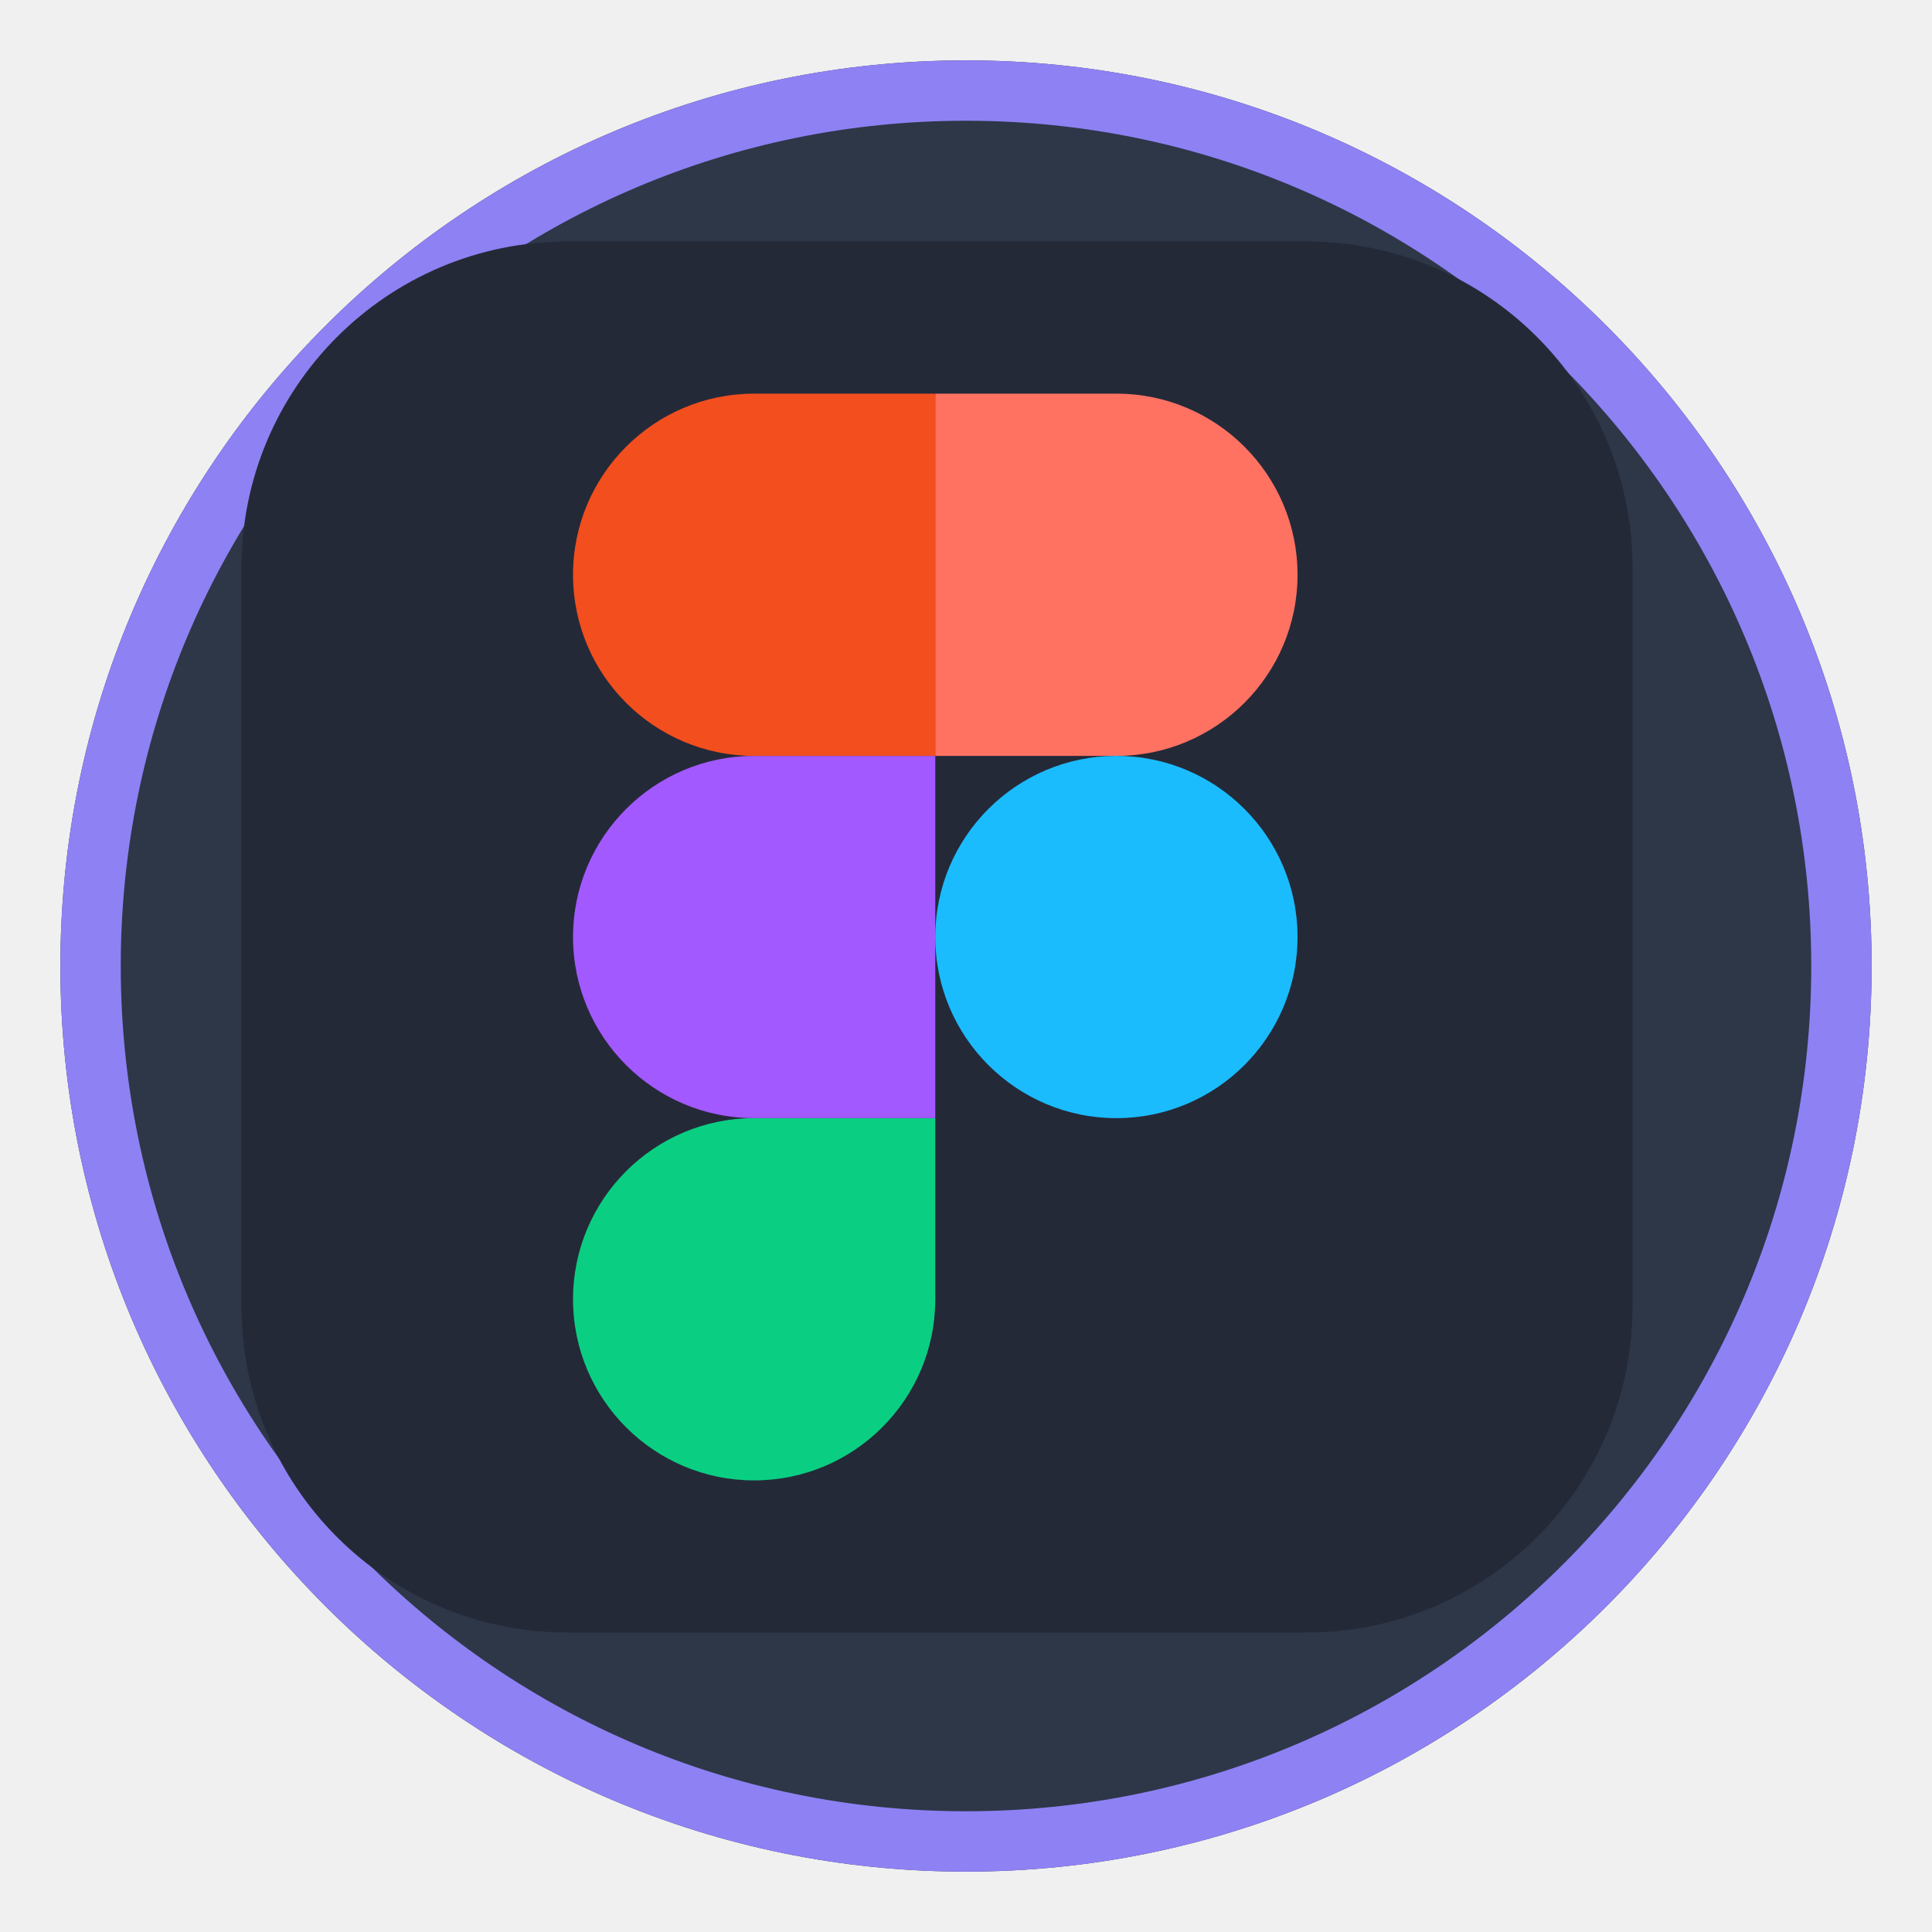
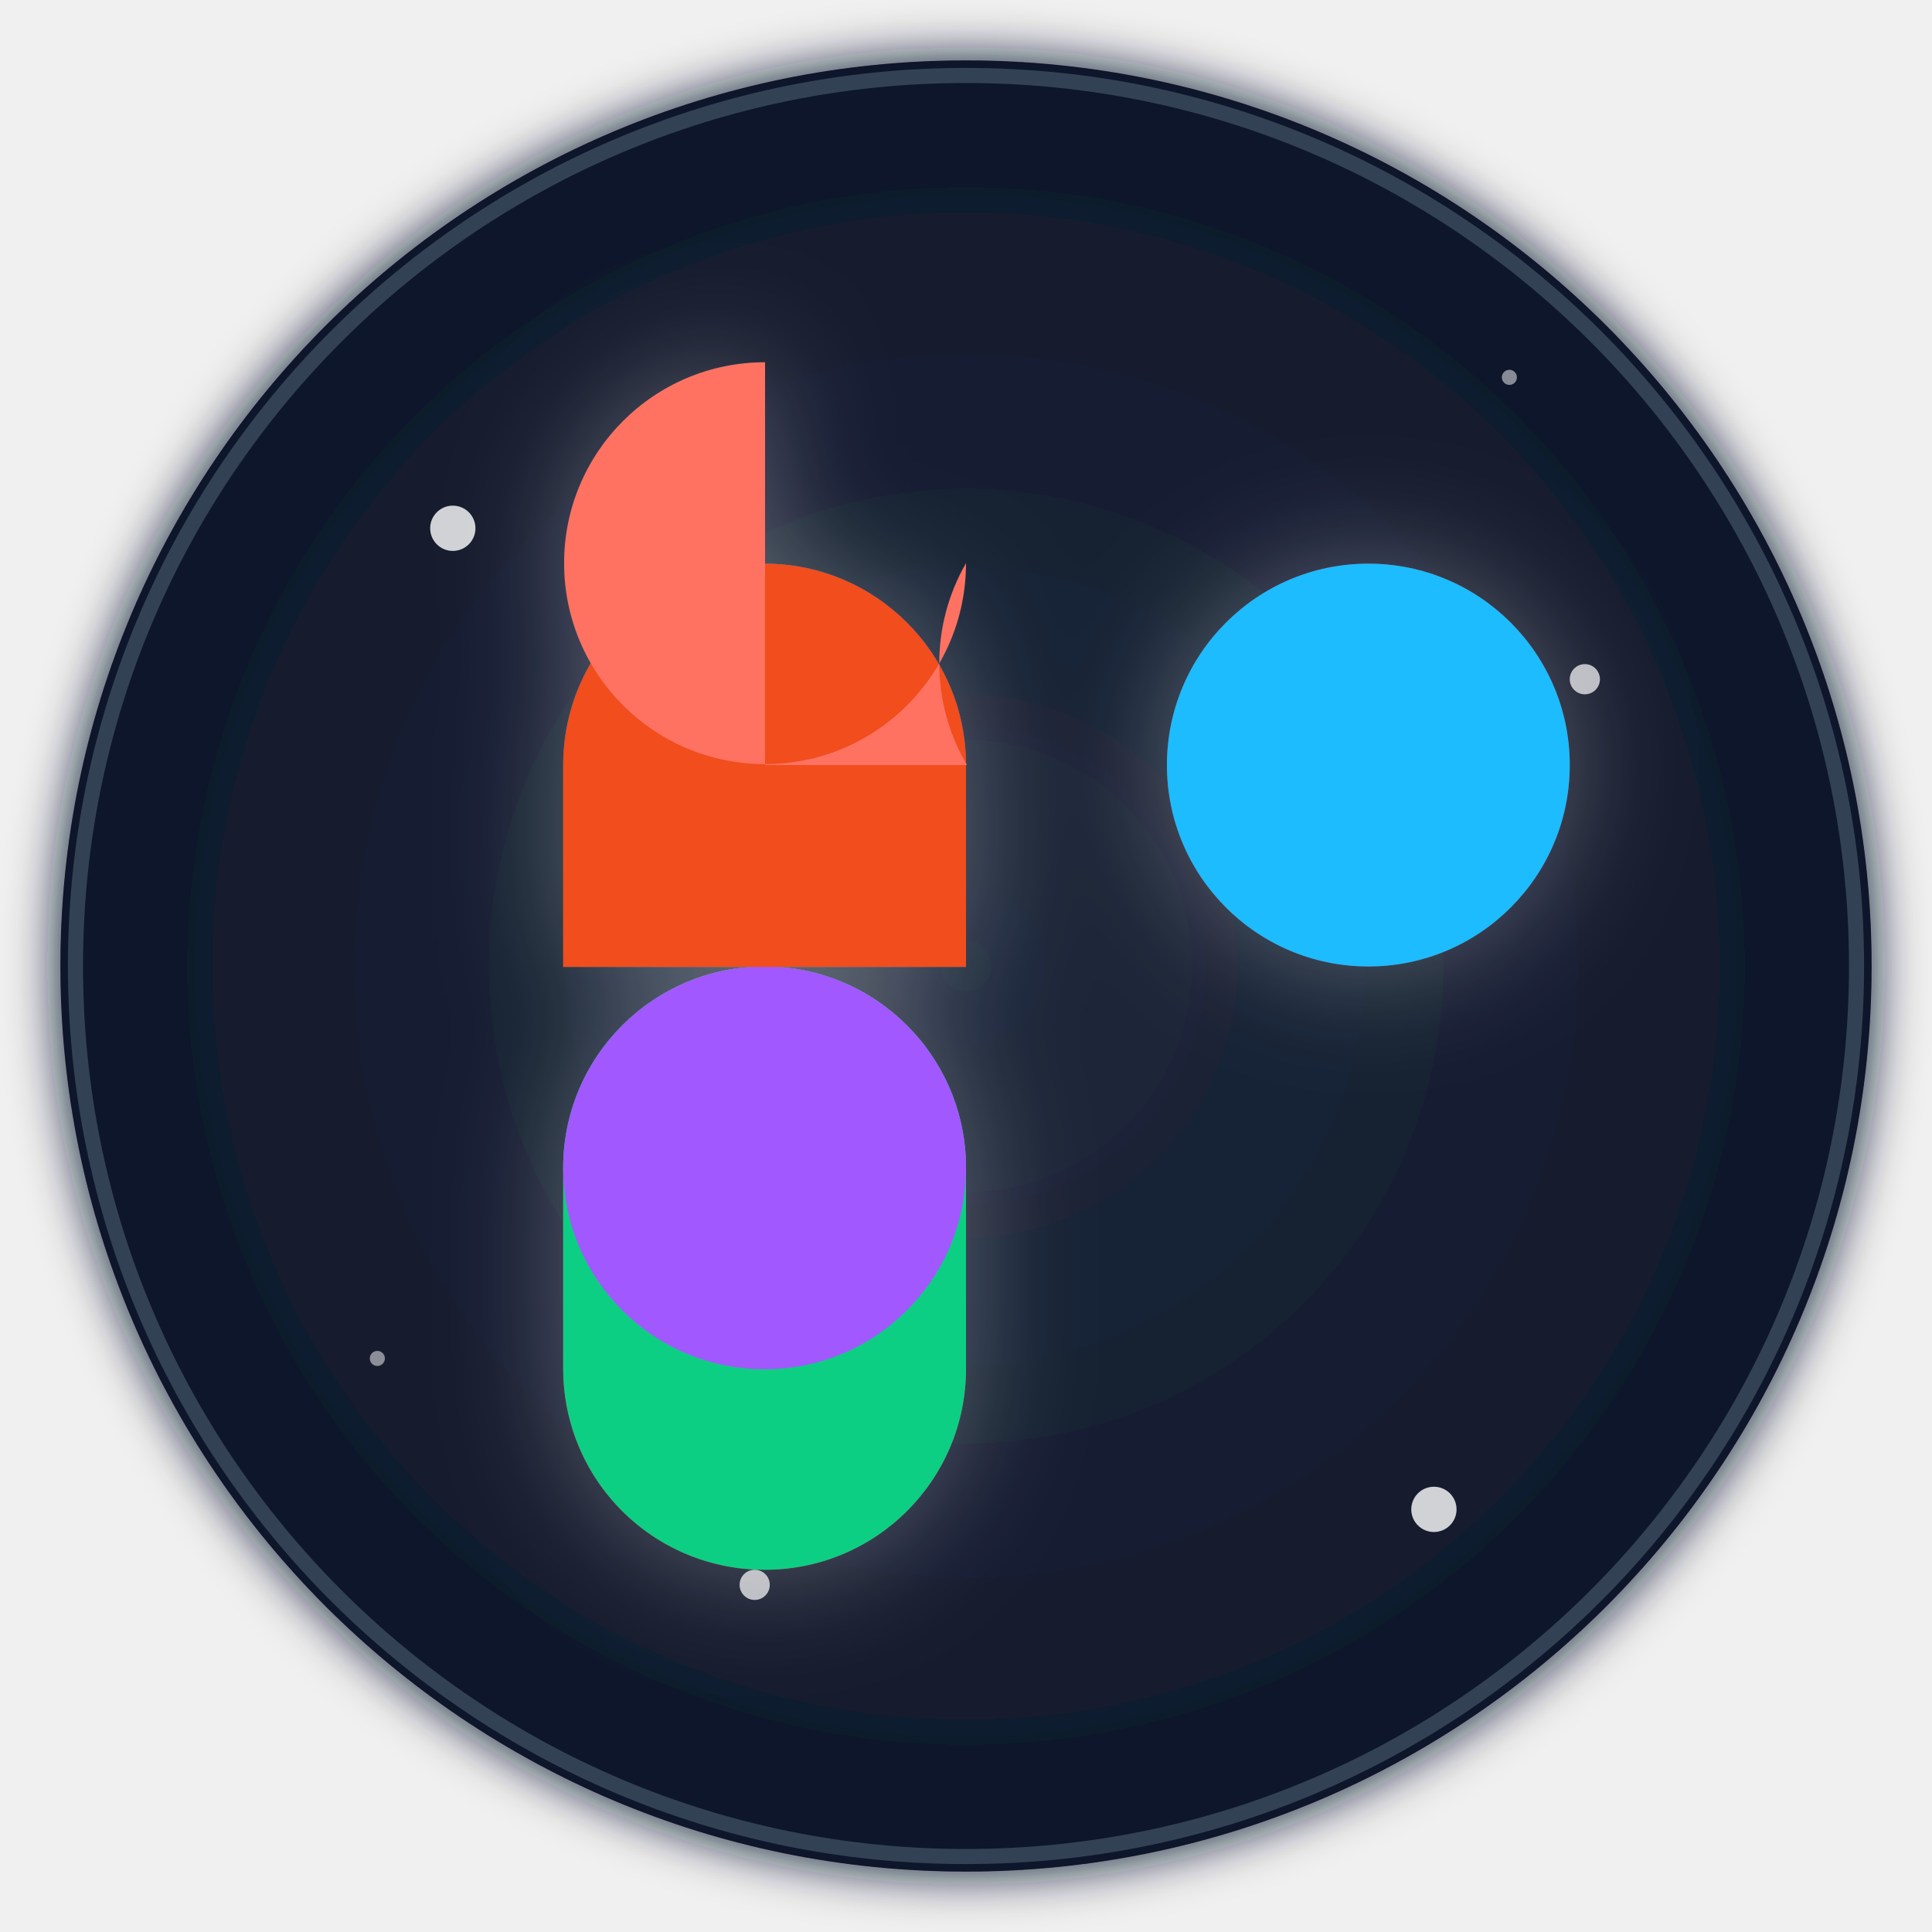
- <svg xmlns="http://www.w3.org/2000/svg" width="64" height="64" viewBox="0 0 64 64">
-   <circle cx="32" cy="32" r="30" fill="#2d3748" />
-   <circle cx="32" cy="32" r="29" fill="none" stroke="#8e81f4" stroke-width="2" />
-   <circle cx="15" cy="15" r="1.5" fill="white" opacity="0.7" />
-   <circle cx="50" cy="45" r="1" fill="white" opacity="0.5" />
-   <circle cx="48" cy="18" r="1.2" fill="white" opacity="0.6" />
-   <g transform="translate(8, 8) scale(0.18)">
-     <rect width="256" height="256" fill="#242938" rx="60" />
-     <g clip-path="url(#clip0_4_180)">
-       <path fill="#0ACF83" d="M94.347 228C112.747 228 127.68 213.067 127.68 194.667V161.333H94.347C75.947 161.333 61.013 176.267 61.013 194.667C61.013 213.067 75.947 228 94.347 228Z" />
-       <path fill="#A259FF" d="M61.013 128C61.013 109.6 75.947 94.667 94.347 94.667H127.68V161.333H94.347C75.947 161.333 61.013 146.4 61.013 128Z" />
-       <path fill="#F24E1E" d="M61.013 61.333C61.013 42.933 75.947 28 94.347 28H127.68V94.667H94.347C75.947 94.667 61.013 79.733 61.013 61.333Z" />
-       <path fill="#FF7262" d="M127.68 28H161.013C179.413 28 194.347 42.933 194.347 61.333C194.347 79.733 179.413 94.667 161.013 94.667H127.68V28Z" />
-       <path fill="#1ABCFE" d="M194.347 128C194.347 146.4 179.413 161.333 161.013 161.333C142.613 161.333 127.68 146.4 127.68 128C127.68 109.6 142.613 94.667 161.013 94.667C179.413 94.667 194.347 109.6 194.347 128Z" />
+ <svg xmlns="http://www.w3.org/2000/svg" width="256" height="256" viewBox="0 0 256 256" fill="none">
+   <defs>
+     <radialGradient id="grad1" cx="50%" cy="50%" r="50%" fx="50%" fy="50%">
+       <stop offset="0%" style="stop-color:#1e293b;stop-opacity:1" />
+       <stop offset="100%" style="stop-color:#0f172a;stop-opacity:1" />
+     </radialGradient>
+     <filter id="glow">
+       <feGaussianBlur stdDeviation="3.5" result="coloredBlur" />
+       <feMerge>
+         <feMergeNode in="coloredBlur" />
+         <feMergeNode in="SourceGraphic" />
+       </feMerge>
+     </filter>
+   </defs>
+   <circle cx="128" cy="128" r="120" fill="url(#grad1)" filter="url(#glow)" />
+   <circle cx="128" cy="128" r="118" fill="transparent" stroke="#334155" stroke-width="2" />
+   <circle cx="60" cy="70" r="3" fill="white" opacity="0.8" />
+   <circle cx="190" cy="200" r="3" fill="white" opacity="0.8" />
+   <circle cx="100" cy="210" r="2" fill="white" opacity="0.7" />
+   <circle cx="210" cy="90" r="2" fill="white" opacity="0.7" />
+   <circle cx="80" cy="150" r="1.5" fill="white" opacity="0.6" />
+   <circle cx="170" cy="120" r="1.5" fill="white" opacity="0.6" />
+   <circle cx="50" cy="180" r="1" fill="white" opacity="0.5" />
+   <circle cx="200" cy="50" r="1" fill="white" opacity="0.5" />
+   <g style="filter: drop-shadow(0 0 8px rgba(255, 255, 255, 0.3));">
+     <g transform="translate(128, 128) scale(1.25) translate(-64, -64)">
+       <path d="M42.7 128a21.3 21.3 0 0 1-21.4-21.3V85.4a21.3 21.3 0 1 1 42.7 0v21.3A21.3 21.3 0 0 1 42.7 128z" fill="#0acf83" />
+       <path d="M21.3 85.4a21.3 21.3 0 1 1 42.7 0 21.3 21.3 0 0 1-42.7 0" fill="#a259ff" />
+       <path d="M21.3 42.7a21.3 21.3 0 1 1 42.7 0v21.4H21.3V42.7z" fill="#f24e1e" />
+       <path d="M64 21.3A21.3 21.3 0 1 1 42.7 0v42.7h21.4A21.3 21.3 0 0 1 64 21.3z" fill="#ff7262" />
+       <path d="M85.3 42.7a21.3 21.3 0 1 1 42.7 0 21.3 21.3 0 0 1-42.7 0" fill="#1abcfe" />
    </g>
-     <defs>
-       <clipPath id="clip0_4_180">
-         <rect width="133.36" height="200" fill="#fff" transform="translate(61 28)" />
-       </clipPath>
-     </defs>
  </g>
</svg>
